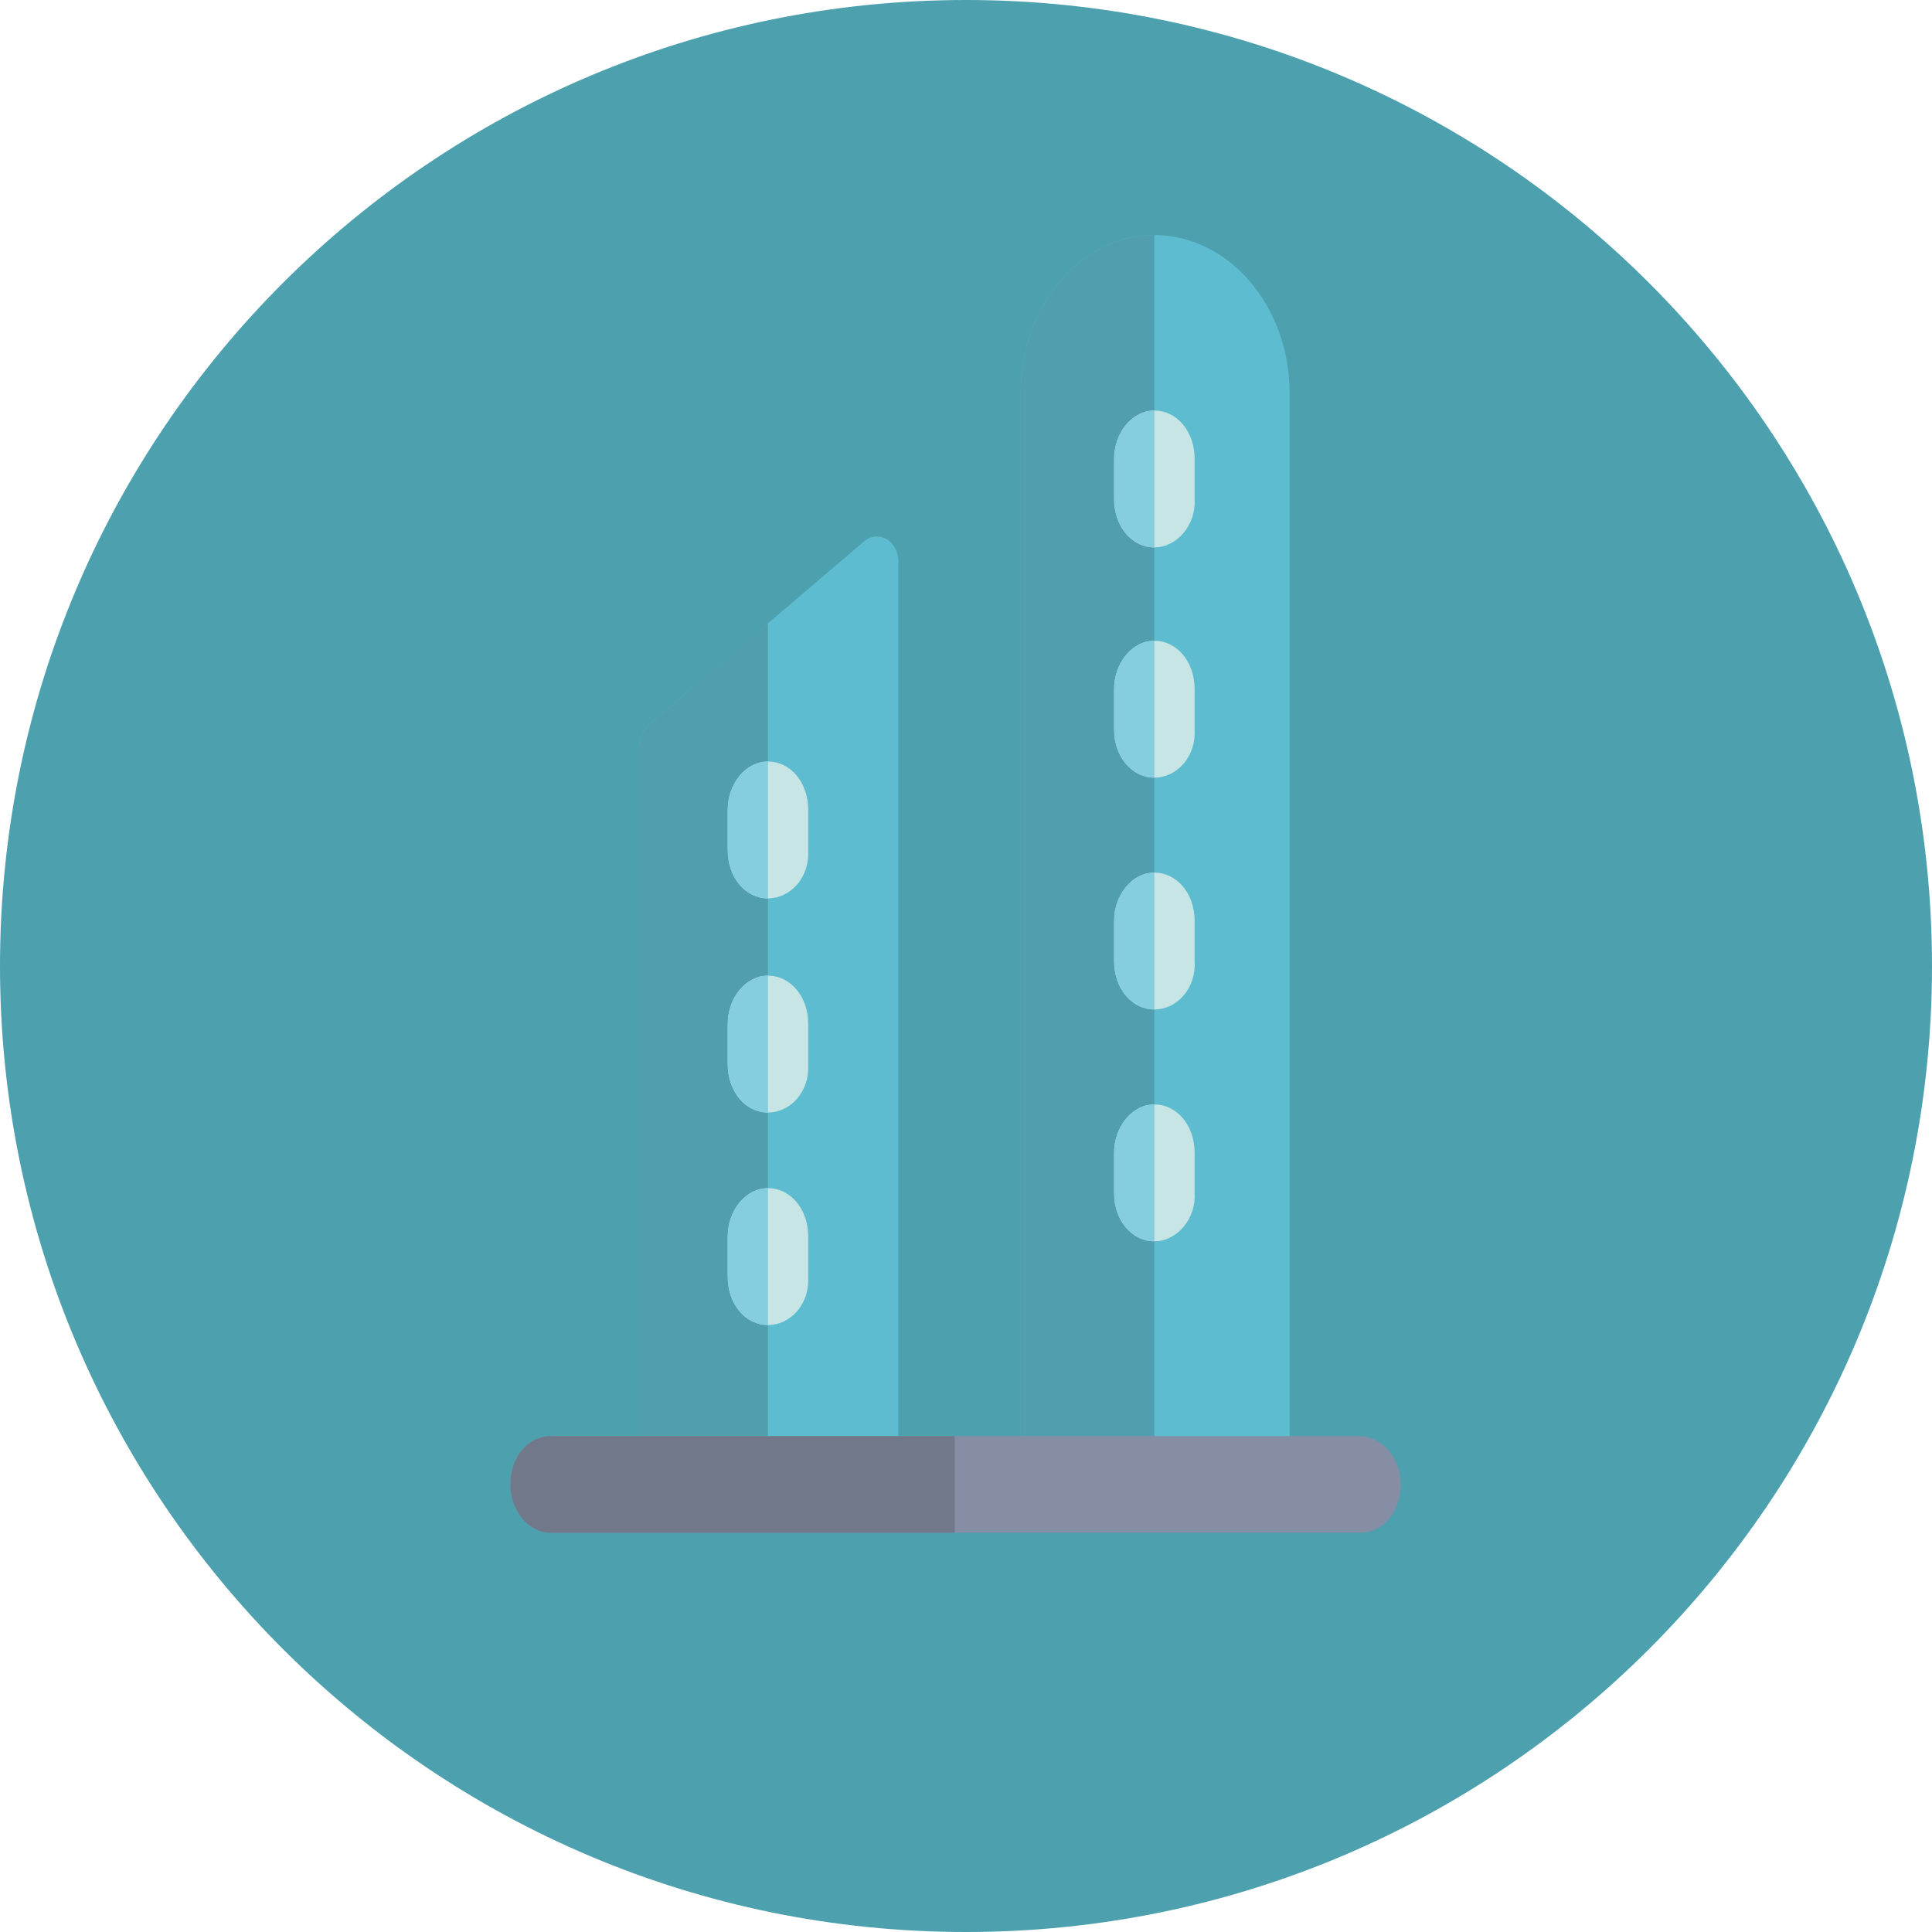
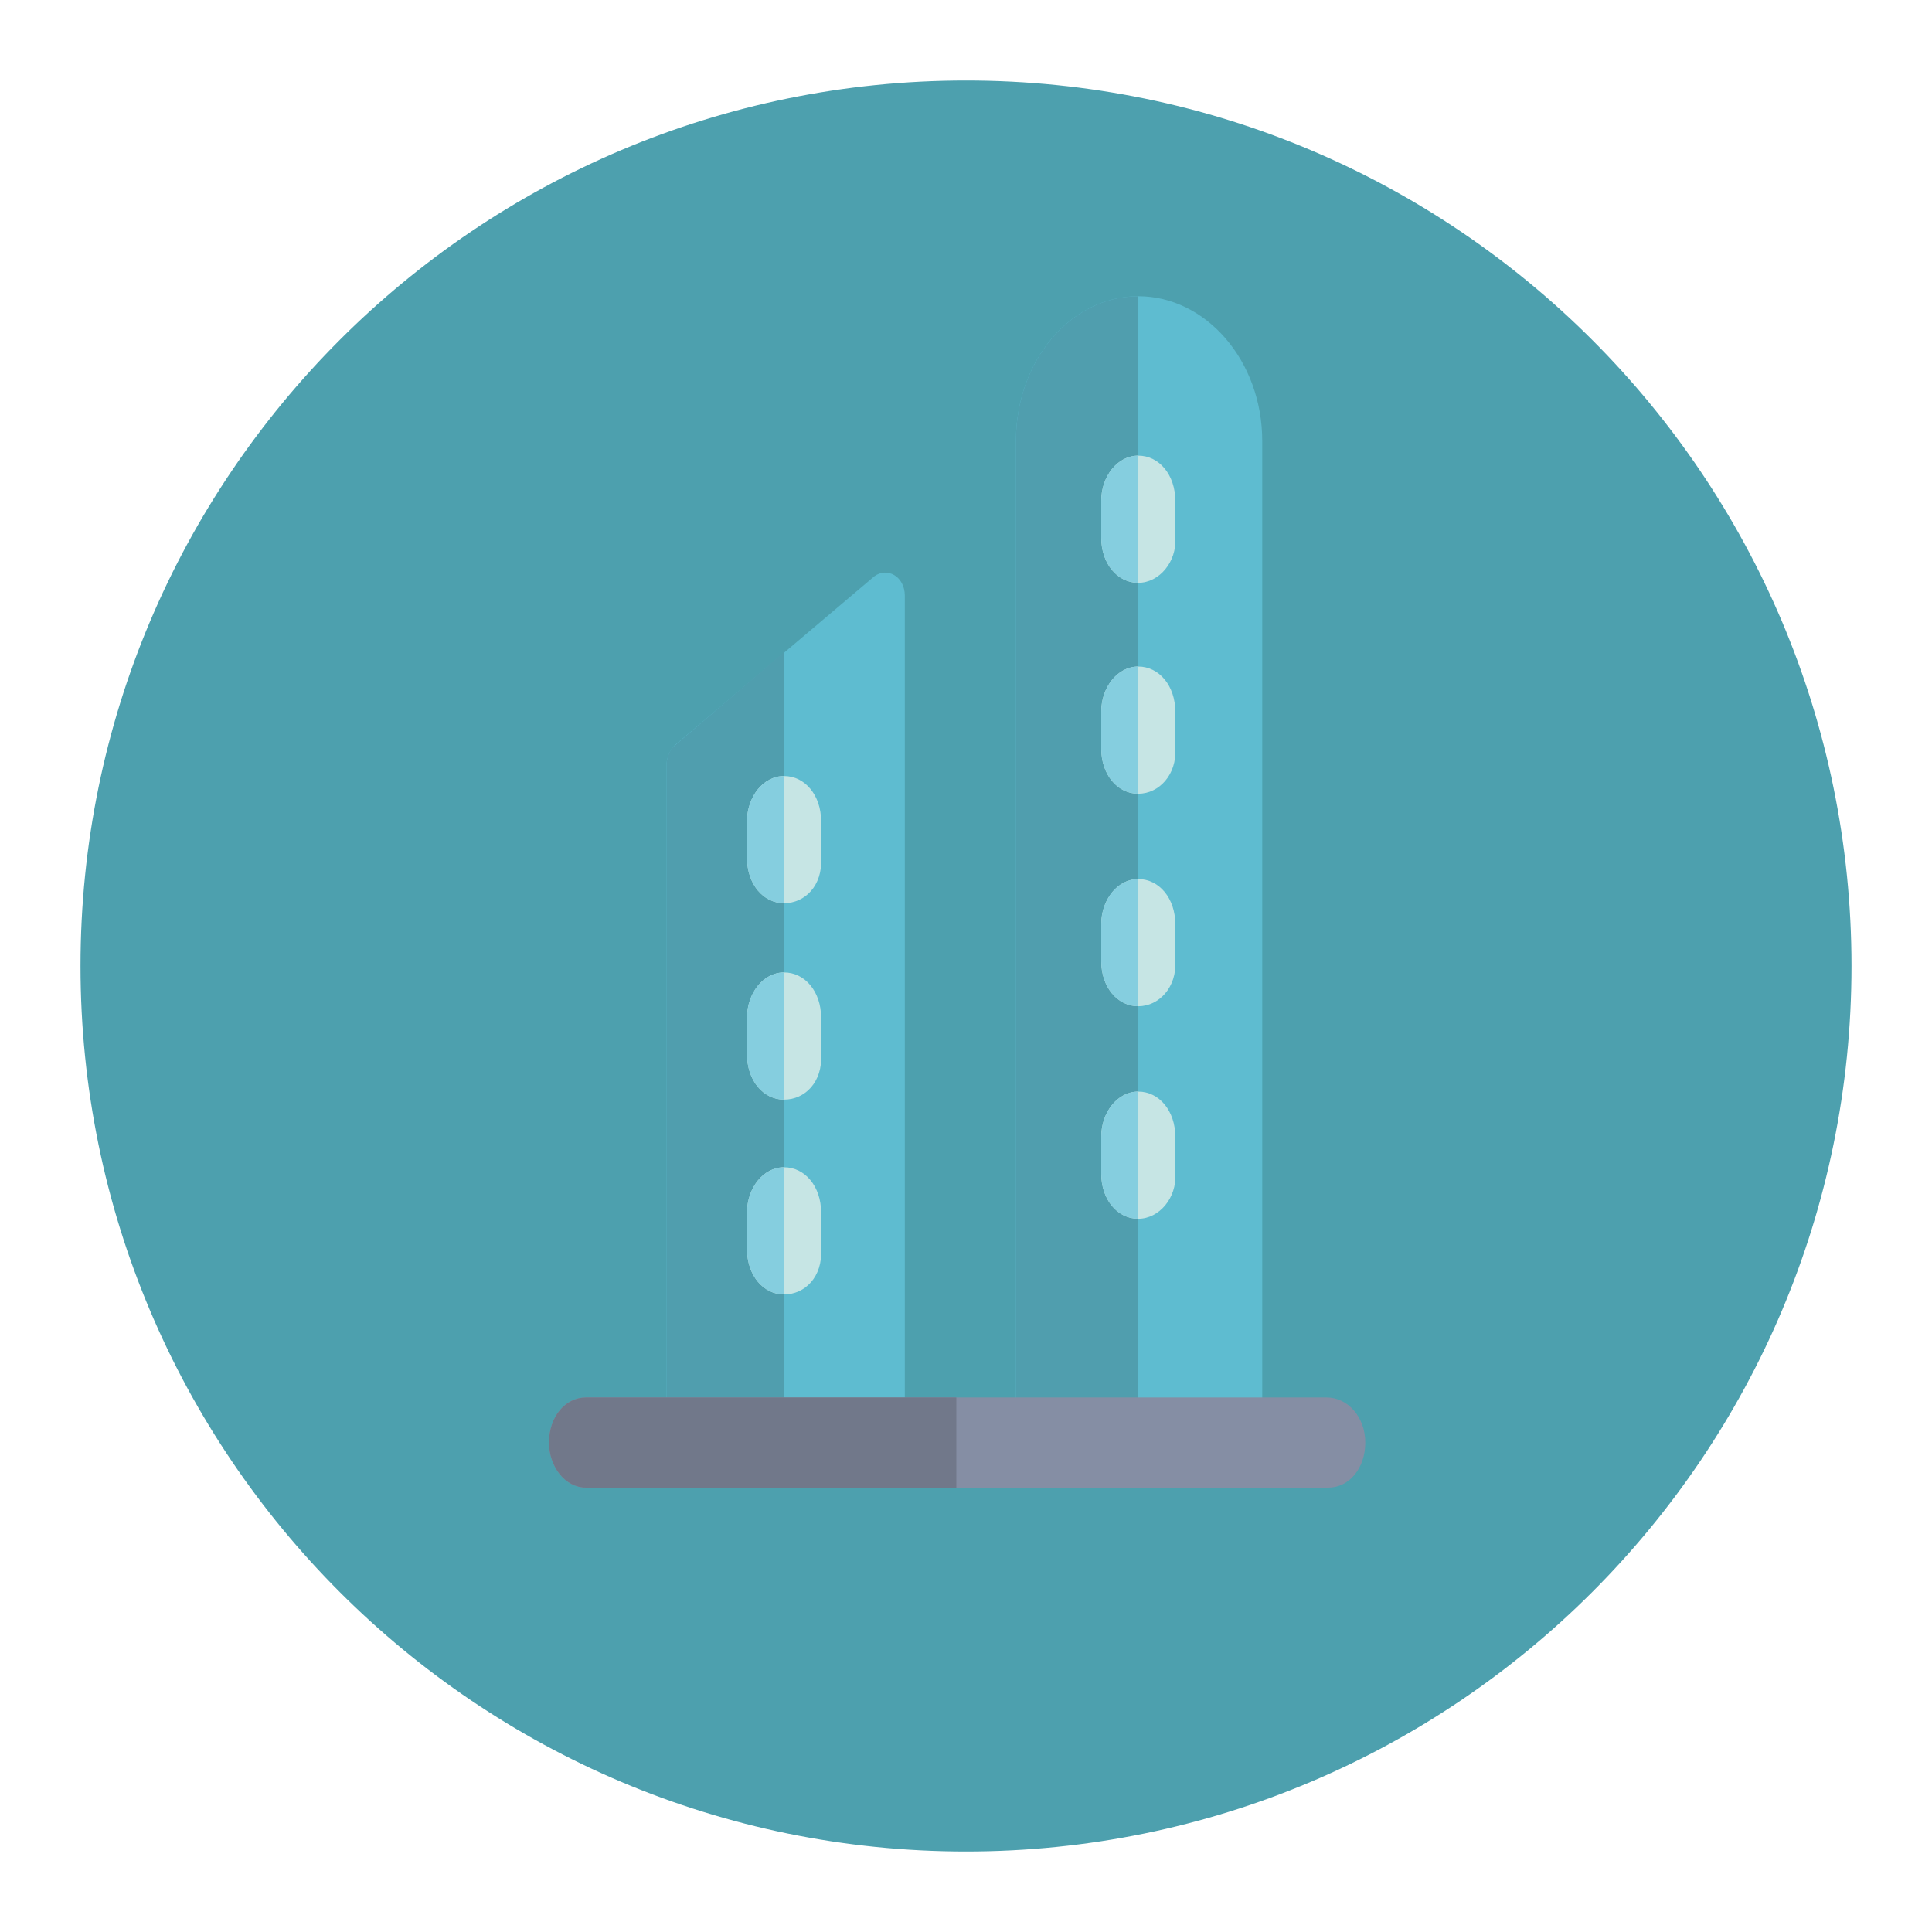
<svg xmlns="http://www.w3.org/2000/svg" version="1.1" id="Livello_1" x="0px" y="0px" viewBox="0 0 120 120" style="enable-background:new 0 0 120 120;" xml:space="preserve">
  <style type="text/css">
	.st0{fill:#4DA0AE;}
	.st1{fill:#5EBCD0;}
	.st2{fill:#509EAE;}
	.st3{fill:#858EA4;}
	.st4{fill:#71788A;}
	.st5{fill:#C6E5E4;}
	.st6{fill:#85CEDF;}
</style>
  <g>
-     <circle class="st0" cx="60" cy="60" r="60" />
+     <circle class="st0" cx="60" cy="60" r="55" />
    <g>
-       <path class="st1" d="M39.7,46.4v43c0,0.9,0.6,1.6,1.3,1.6h13.5c0.7,0,1.3-0.7,1.3-1.6V34.9c0-1.3-1.2-2-2.1-1.3L40.2,45.1    C39.9,45.4,39.7,45.9,39.7,46.4z" />
-       <path class="st2" d="M39.7,46.4v43c0,0.9,0.6,1.6,1.3,1.6h6.7V38.7l-7.5,6.4C39.9,45.4,39.7,45.9,39.7,46.4z" />
-       <path class="st1" d="M71.7,14.6L71.7,14.6c-4.6,0-8.3,4.4-8.3,9.8v65.6h16.7V24.4C80.1,19,76.3,14.6,71.7,14.6z" />
-       <path class="st2" d="M71.7,14.6L71.7,14.6c-4.6,0-8.3,4.4-8.3,9.8v65.6h8.3V14.6z" />
-       <path class="st3" d="M84.4,89.2H34.2c-1.4,0-2.5,1.3-2.5,3c0,1.6,1.1,3,2.5,3h50.3c1.4,0,2.5-1.3,2.5-3    C87,90.5,85.8,89.2,84.4,89.2z" />
-       <path class="st4" d="M59.3,89.2H34.2c-1.4,0-2.5,1.3-2.5,3c0,1.6,1.1,3,2.5,3h25.1L59.3,89.2L59.3,89.2z" />
+       <path class="st1" d="M41.4,47.5V87c0,0.8,0.5,1.5,1.2,1.5H55c0.6,0,1.2-0.6,1.2-1.5V37c0-1.2-1.1-1.8-1.9-1.2L41.9,46.3    C41.6,46.6,41.4,47.1,41.4,47.5z" />
+       <path class="st2" d="M41.4,47.5V87c0,0.8,0.5,1.5,1.2,1.5h6.1V40.5l-6.9,5.9C41.6,46.6,41.4,47.1,41.4,47.5z" />
+       <path class="st1" d="M70.7,18.4L70.7,18.4c-4.2,0-7.6,4-7.6,9v60.1h15.3V27.4C78.4,22.4,74.9,18.4,70.7,18.4z" />
+       <path class="st2" d="M70.7,18.4L70.7,18.4c-4.2,0-7.6,4-7.6,9v60.1h7.6V18.4z" />
+       <path class="st3" d="M82.4,86.8h-46c-1.3,0-2.3,1.2-2.3,2.8c0,1.5,1,2.8,2.3,2.8h46.1c1.3,0,2.3-1.2,2.3-2.8    C84.8,88,83.7,86.8,82.4,86.8z" />
+       <path class="st4" d="M59.4,86.8h-23c-1.3,0-2.3,1.2-2.3,2.8c0,1.5,1,2.8,2.3,2.8h23L59.4,86.8L59.4,86.8z" />
      <g>
-         <path class="st5" d="M71.7,34c-1.4,0-2.5-1.3-2.5-3v-2.5c0-1.6,1.1-3,2.5-3s2.5,1.3,2.5,3V31C74.3,32.6,73.1,34,71.7,34z" />
-         <path class="st6" d="M71.7,34c-1.4,0-2.5-1.3-2.5-3v-2.5c0-1.6,1.1-3,2.5-3V34z" />
+         <path class="st5" d="M70.7,36.2c-1.3,0-2.3-1.2-2.3-2.8v-2.3c0-1.5,1-2.8,2.3-2.8s2.3,1.2,2.3,2.8v2.3     C73.1,34.9,72,36.2,70.7,36.2z" />
+         <path class="st6" d="M70.7,36.2c-1.3,0-2.3-1.2-2.3-2.8v-2.3c0-1.5,1-2.8,2.3-2.8V36.2z" />
      </g>
      <g>
-         <path class="st5" d="M71.7,48.3c-1.4,0-2.5-1.3-2.5-3v-2.5c0-1.6,1.1-3,2.5-3s2.5,1.3,2.5,3v2.5C74.3,47,73.1,48.3,71.7,48.3z" />
-         <path class="st6" d="M71.7,48.3c-1.4,0-2.5-1.3-2.5-3v-2.5c0-1.6,1.1-3,2.5-3V48.3z" />
+         <path class="st5" d="M70.7,49.3c-1.3,0-2.3-1.2-2.3-2.8v-2.3c0-1.5,1-2.8,2.3-2.8s2.3,1.2,2.3,2.8v2.3     C73.1,48.1,72,49.3,70.7,49.3z" />
+         <path class="st6" d="M70.7,49.3c-1.3,0-2.3-1.2-2.3-2.8v-2.3c0-1.5,1-2.8,2.3-2.8V49.3z" />
      </g>
      <g>
-         <path class="st5" d="M71.7,62.7c-1.4,0-2.5-1.3-2.5-3v-2.5c0-1.6,1.1-3,2.5-3s2.5,1.3,2.5,3v2.5C74.3,61.4,73.1,62.7,71.7,62.7z" />
-         <path class="st6" d="M71.7,62.7c-1.4,0-2.5-1.3-2.5-3v-2.5c0-1.6,1.1-3,2.5-3V62.7z" />
+         <path class="st5" d="M70.7,62.5c-1.3,0-2.3-1.2-2.3-2.8v-2.3c0-1.5,1-2.8,2.3-2.8s2.3,1.2,2.3,2.8v2.3     C73.1,61.3,72,62.5,70.7,62.5z" />
+         <path class="st6" d="M70.7,62.5c-1.3,0-2.3-1.2-2.3-2.8v-2.3c0-1.5,1-2.8,2.3-2.8V62.5z" />
      </g>
      <g>
-         <path class="st5" d="M71.7,77.1c-1.4,0-2.5-1.3-2.5-3v-2.5c0-1.6,1.1-3,2.5-3s2.5,1.3,2.5,3v2.5C74.3,75.7,73.1,77.1,71.7,77.1z" />
-         <path class="st6" d="M71.7,77.1c-1.4,0-2.5-1.3-2.5-3v-2.5c0-1.6,1.1-3,2.5-3V77.1z" />
+         <path class="st5" d="M70.7,75.7c-1.3,0-2.3-1.2-2.3-2.8v-2.3c0-1.5,1-2.8,2.3-2.8s2.3,1.2,2.3,2.8v2.3     C73.1,74.4,72,75.7,70.7,75.7z" />
+         <path class="st6" d="M70.7,75.7c-1.3,0-2.3-1.2-2.3-2.8v-2.3c0-1.5,1-2.8,2.3-2.8V75.7z" />
      </g>
-       <path class="st5" d="M47.7,55.8c-1.4,0-2.5-1.3-2.5-3v-2.5c0-1.6,1.1-3,2.5-3c1.4,0,2.5,1.3,2.5,3v2.5    C50.3,54.5,49.1,55.8,47.7,55.8z" />
-       <path class="st6" d="M47.7,55.8c-1.4,0-2.5-1.3-2.5-3v-2.5c0-1.6,1.1-3,2.5-3V55.8z" />
-       <path class="st5" d="M47.7,69.1c-1.4,0-2.5-1.3-2.5-3v-2.5c0-1.6,1.1-3,2.5-3c1.4,0,2.5,1.3,2.5,3v2.5    C50.3,67.8,49.1,69.1,47.7,69.1z" />
-       <path class="st6" d="M47.7,69.1c-1.4,0-2.5-1.3-2.5-3v-2.5c0-1.6,1.1-3,2.5-3V69.1z" />
-       <path class="st5" d="M47.7,82.3c-1.4,0-2.5-1.3-2.5-3v-2.5c0-1.6,1.1-3,2.5-3c1.4,0,2.5,1.3,2.5,3v2.5    C50.3,81,49.1,82.3,47.7,82.3z" />
-       <path class="st6" d="M47.7,82.3c-1.4,0-2.5-1.3-2.5-3v-2.5c0-1.6,1.1-3,2.5-3V82.3z" />
+       <path class="st5" d="M48.7,56.1c-1.3,0-2.3-1.2-2.3-2.8v-2.3c0-1.5,1-2.8,2.3-2.8c1.3,0,2.3,1.2,2.3,2.8v2.3    C51.1,55,50,56.1,48.7,56.1z" />
+       <path class="st6" d="M48.7,56.1c-1.3,0-2.3-1.2-2.3-2.8v-2.3c0-1.5,1-2.8,2.3-2.8V56.1z" />
+       <path class="st5" d="M48.7,68.3c-1.3,0-2.3-1.2-2.3-2.8v-2.3c0-1.5,1-2.8,2.3-2.8c1.3,0,2.3,1.2,2.3,2.8v2.3    C51.1,67.2,50,68.3,48.7,68.3z" />
+       <path class="st6" d="M48.7,68.3c-1.3,0-2.3-1.2-2.3-2.8v-2.3c0-1.5,1-2.8,2.3-2.8V68.3z" />
+       <path class="st5" d="M48.7,80.4c-1.3,0-2.3-1.2-2.3-2.8v-2.3c0-1.5,1-2.8,2.3-2.8c1.3,0,2.3,1.2,2.3,2.8v2.3    C51.1,79.3,50,80.4,48.7,80.4z" />
+       <path class="st6" d="M48.7,80.4c-1.3,0-2.3-1.2-2.3-2.8v-2.3c0-1.5,1-2.8,2.3-2.8V80.4z" />
    </g>
  </g>
</svg>
